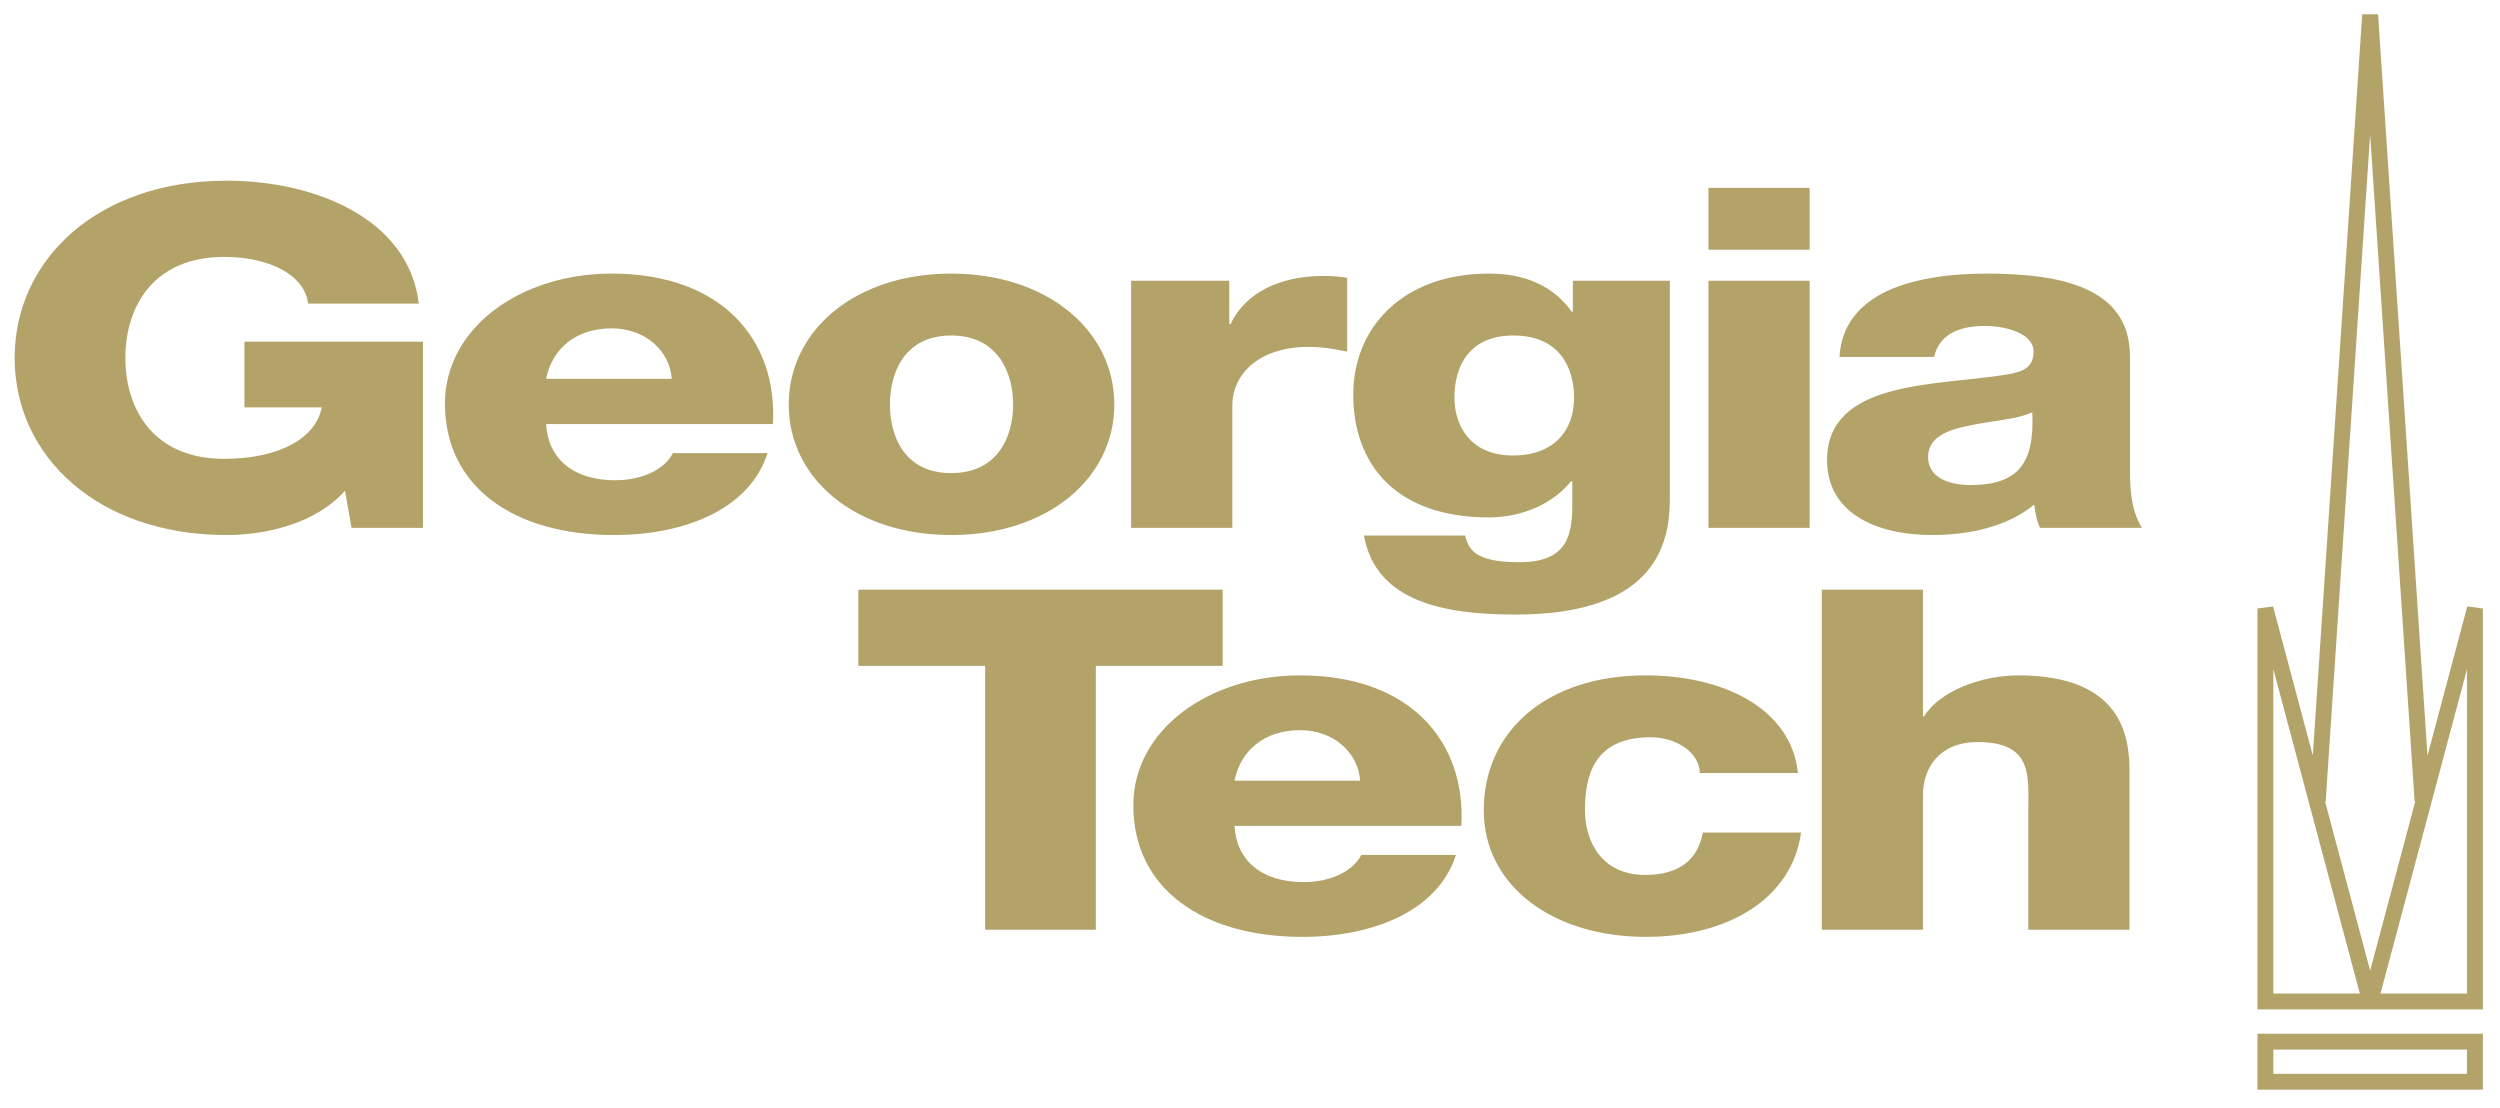
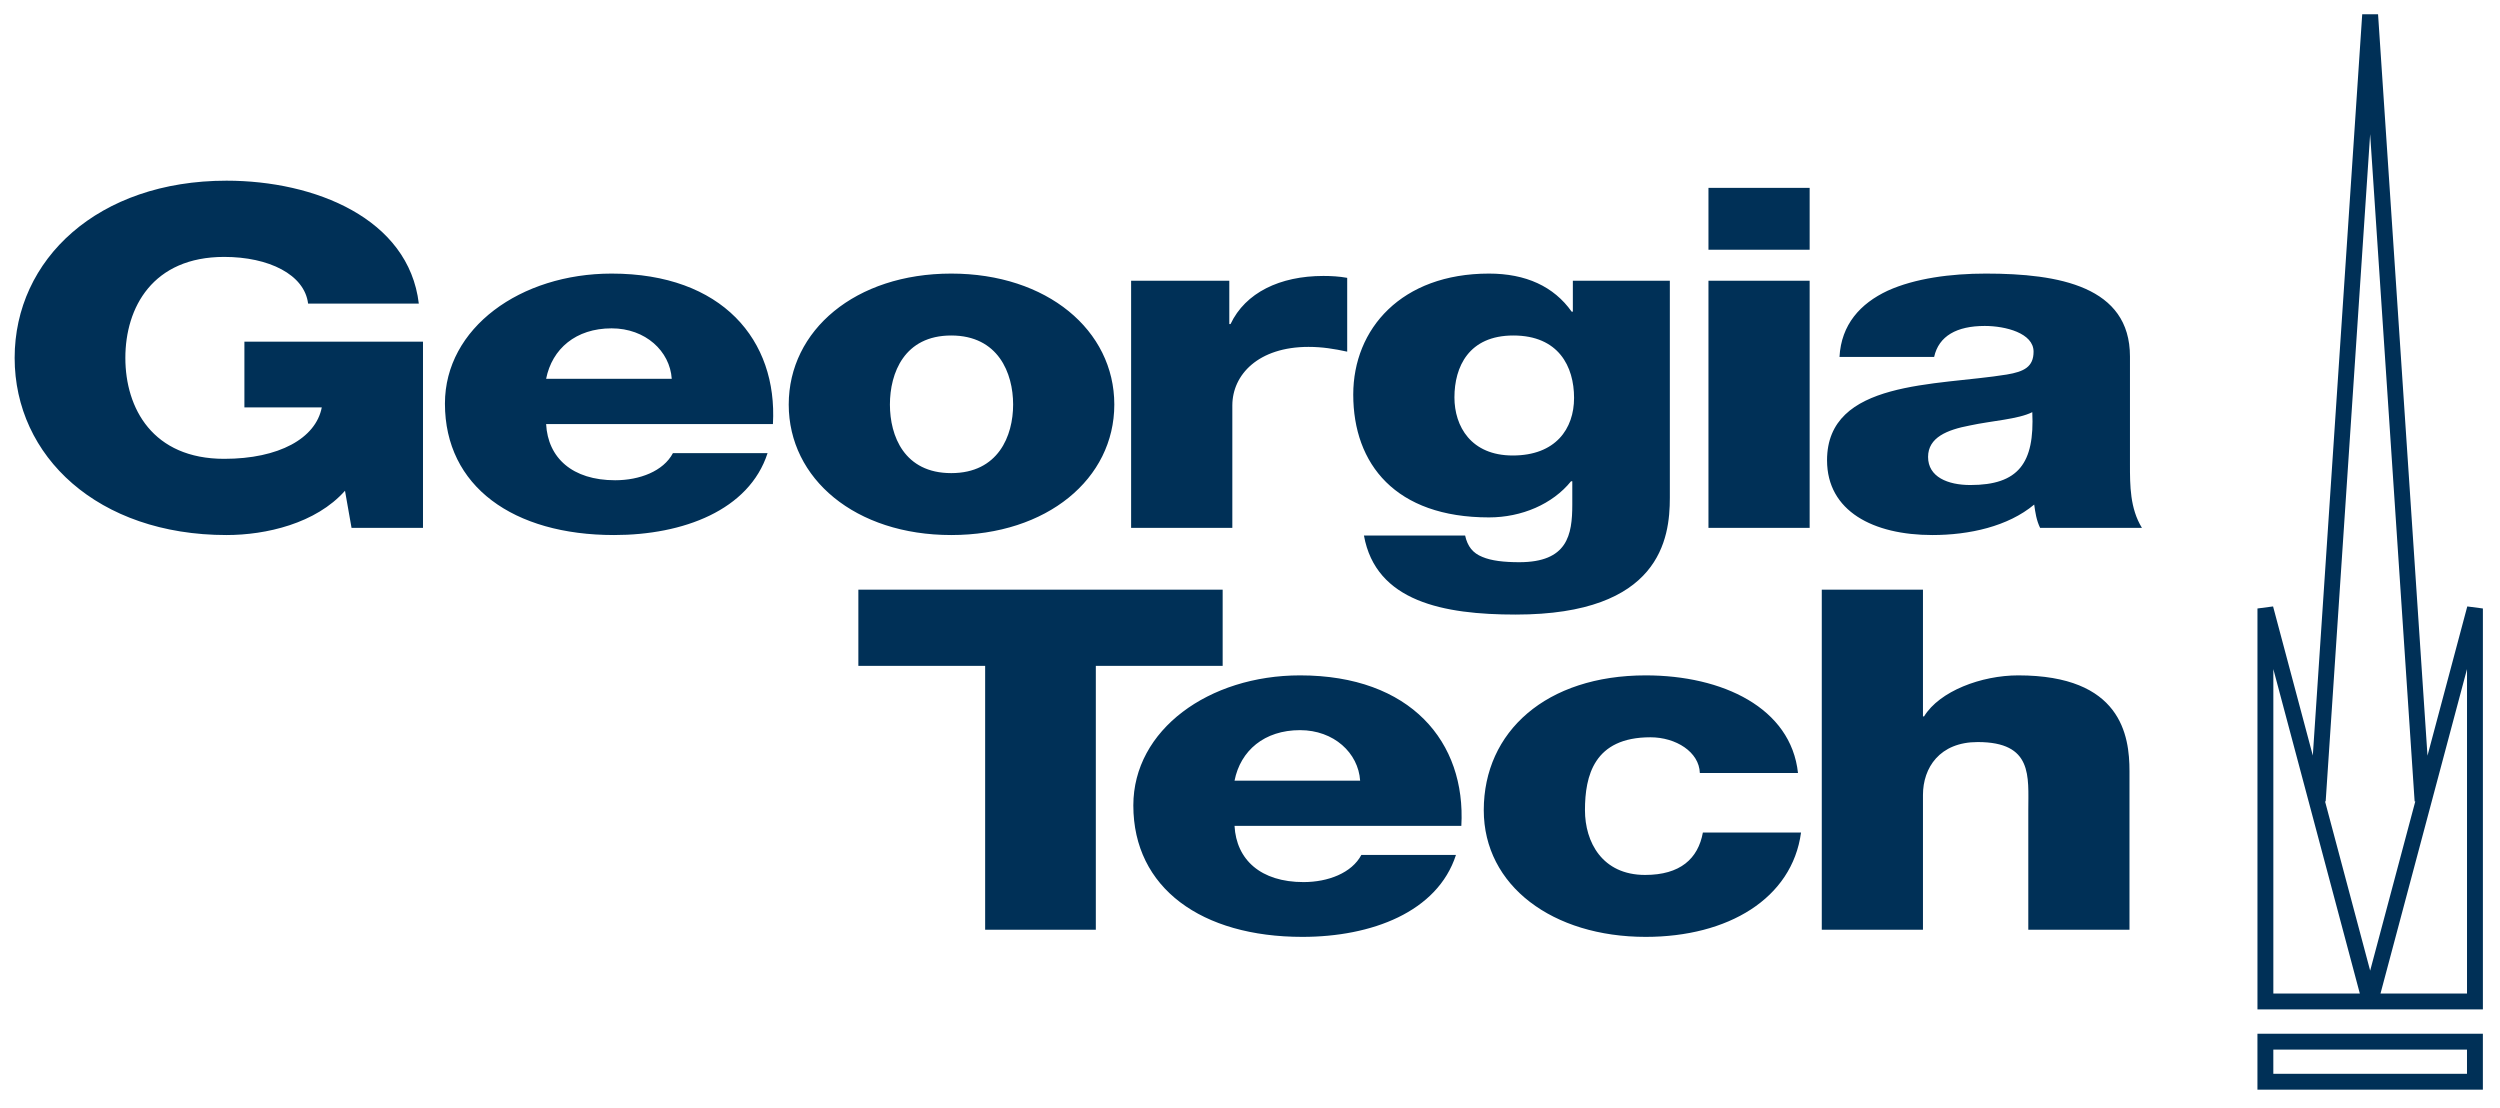
<svg xmlns="http://www.w3.org/2000/svg" height="69.382" viewBox="0 0 156.643 69.382" width="156.64">
  <g transform="matrix(1.25 0 0 -1.25 -213.04 491.19)">
    <g>
-       <path d="m14.197 11.318c-8.056 0-13.277 4.925-13.277 11.104-0 6.175 5.221 11.099 13.277 11.099 2.462 0 5.596-0.716 7.422-2.775l0.41 2.326h4.477v-11.668h-11.19v4.119h4.848c-0.371 1.939-2.683 3.223-6.115 3.223-4.475 0-6.192-3.162-6.192-6.324 0-3.164 1.716-6.328 6.192-6.328 2.797 0 5.034 1.104 5.258 2.926h6.937c-0.634-5.343-6.527-7.702-12.047-7.702zm92.853 0.45v3.878h6.34v-3.878h-6.34zm-68.726 5.371c-5.706 0-10.443 3.402-10.443 8.146 0 5.193 4.29 8.236 10.594 8.236 4.326 0 8.464-1.55 9.621-5.132h-5.93c-0.597 1.133-2.089 1.699-3.619 1.699-2.685 0-4.215-1.402-4.326-3.522h14.211c0.297-5.251-3.17-9.427-10.108-9.427zm21.28 0c-6.005 0-10.182 3.551-10.182 8.205s4.177 8.177 10.182 8.177 10.218-3.523 10.218-8.177-4.213-8.205-10.218-8.205zm33.693 0c-5.485 0-8.504 3.462-8.504 7.58 0 4.355 2.646 7.697 8.504 7.697 2.05 0 3.988-0.833 5.144-2.266h0.077v1.461c0 1.912-0.301 3.612-3.321 3.612-0.967 0-1.752-0.092-2.312-0.33-0.596-0.238-0.932-0.657-1.082-1.342h-6.34c0.746 4.147 4.996 4.953 9.51 4.953 9.067 0 9.657-4.776 9.657-7.311v-13.607h-6.077v1.939h-0.074c-1.118-1.581-2.871-2.386-5.182-2.386zm31.133 0c-2.2 0-4.44 0.297-6.15 1.072-1.72 0.806-2.91 2.12-3.02 4.15h5.93c0.29-1.313 1.42-1.941 3.17-1.941 1.3 0 3.06 0.448 3.06 1.611 0 0.955-0.6 1.254-1.68 1.434-4.4 0.716-11.26 0.327-11.26 5.371 0 3.192 2.9 4.685 6.6 4.685 2.31 0 4.74-0.537 6.38-1.91 0.07 0.509 0.14 0.984 0.37 1.461h6.38c-0.75-1.222-0.75-2.657-0.75-3.967v-6.773c0-4.387-4.44-5.193-9.03-5.193zm-41.508 0.148c-2.723 0-4.886 1.046-5.818 3.016h-0.077v-2.717h-6.152v15.486h6.342v-7.668c0-1.937 1.639-3.672 4.771-3.672 0.858 0 1.605 0.12 2.426 0.299v-4.625c-0.485-0.09-1.007-0.119-1.492-0.119zm24.128 0.299v15.486h6.34v-15.486h-6.34zm-68.726 2.984c2.126 0 3.655 1.431 3.768 3.162h-7.871c0.372-1.881 1.866-3.162 4.103-3.162zm21.28 0.448c2.946 0 3.878 2.357 3.878 4.326 0 1.968-0.932 4.297-3.878 4.297-2.947 0-3.842-2.329-3.842-4.297 0-1.969 0.895-4.326 3.842-4.326zm35.22 0c2.835 0 3.805 1.941 3.805 3.91 0 1.938-1.156 3.609-3.842 3.609-2.611 0-3.654-1.821-3.654-3.641 0-1.91 0.894-3.878 3.691-3.878zm32.516 4.804c0.15 3.193-0.86 4.565-3.88 4.565-1.42 0-2.65-0.508-2.65-1.76 0-1.224 1.2-1.701 2.62-1.971 1.38-0.298 3.02-0.387 3.91-0.834zm-73.555 11.121v4.774h7.944v16.533h6.935v-16.533h7.947v-4.774h-22.826zm60.365 0v21.307h6.34v-8.445c0-1.7 1.04-3.313 3.43-3.313 3.47 0 3.17 2.149 3.17 4.268v7.49h6.34v-9.938c0-2.238-0.52-5.998-6.97-5.998-2.31 0-4.93 0.985-5.9 2.569h-0.07v-7.94h-6.34zm-32.691 5.371c-5.706 0-10.445 3.403-10.445 8.147 0 5.192 4.29 8.238 10.593 8.238 4.325 0 8.465-1.552 9.622-5.135h-5.928c-0.599 1.134-2.09 1.702-3.621 1.702-2.685 0-4.213-1.402-4.325-3.522h14.211c0.297-5.252-3.17-9.43-10.107-9.43zm21.661 0c-6.233 0-10.149 3.521-10.149 8.446 0 4.745 4.327 7.939 10.149 7.939 5.14 0 9.17-2.389 9.73-6.537h-6.15c-0.3 1.641-1.42 2.656-3.62 2.656-2.69 0-3.768-2.061-3.768-4.058 0-2.149 0.56-4.567 4.098-4.567 1.61 0 3.06 0.925 3.1 2.239h6.15c-0.44-4.087-4.73-6.118-9.54-6.118zm-21.661 3.432c2.126 0 3.653 1.432 3.766 3.164h-7.87c0.373-1.882 1.866-3.164 4.104-3.164z" transform="matrix(.8 0 0 -.8 170.43 392.95)" fill="#B3A369" />
-       <path d="m294.49 338.73h-10.504v2.007h10.504v-2.007zm-2.626 14.077-2.627 39.404-2.626-39.404m7.88 9.645-5.253-19.699h5.253v19.699zm-10.504 0 5.251-19.699h-5.251v19.699z" stroke="#B3A369" stroke-width=".796" fill="none" />
+       <path d="m14.197 11.318c-8.056 0-13.277 4.925-13.277 11.104-0 6.175 5.221 11.099 13.277 11.099 2.462 0 5.596-0.716 7.422-2.775l0.41 2.326h4.477v-11.668h-11.19v4.119h4.848c-0.371 1.939-2.683 3.223-6.115 3.223-4.475 0-6.192-3.162-6.192-6.324 0-3.164 1.716-6.328 6.192-6.328 2.797 0 5.034 1.104 5.258 2.926h6.937c-0.634-5.343-6.527-7.702-12.047-7.702zm92.853 0.45v3.878h6.34v-3.878h-6.34zm-68.726 5.371c-5.706 0-10.443 3.402-10.443 8.146 0 5.193 4.29 8.236 10.594 8.236 4.326 0 8.464-1.55 9.621-5.132h-5.93c-0.597 1.133-2.089 1.699-3.619 1.699-2.685 0-4.215-1.402-4.326-3.522h14.211c0.297-5.251-3.17-9.427-10.108-9.427zm21.28 0c-6.005 0-10.182 3.551-10.182 8.205s4.177 8.177 10.182 8.177 10.218-3.523 10.218-8.177-4.213-8.205-10.218-8.205zm33.693 0c-5.485 0-8.504 3.462-8.504 7.58 0 4.355 2.646 7.697 8.504 7.697 2.05 0 3.988-0.833 5.144-2.266h0.077v1.461c0 1.912-0.301 3.612-3.321 3.612-0.967 0-1.752-0.092-2.312-0.33-0.596-0.238-0.932-0.657-1.082-1.342h-6.34c0.746 4.147 4.996 4.953 9.51 4.953 9.067 0 9.657-4.776 9.657-7.311v-13.607h-6.077v1.939h-0.074c-1.118-1.581-2.871-2.386-5.182-2.386zm31.133 0c-2.2 0-4.44 0.297-6.15 1.072-1.72 0.806-2.91 2.12-3.02 4.15h5.93c0.29-1.313 1.42-1.941 3.17-1.941 1.3 0 3.06 0.448 3.06 1.611 0 0.955-0.6 1.254-1.68 1.434-4.4 0.716-11.26 0.327-11.26 5.371 0 3.192 2.9 4.685 6.6 4.685 2.31 0 4.74-0.537 6.38-1.91 0.07 0.509 0.14 0.984 0.37 1.461h6.38c-0.75-1.222-0.75-2.657-0.75-3.967v-6.773c0-4.387-4.44-5.193-9.03-5.193zm-41.508 0.148c-2.723 0-4.886 1.046-5.818 3.016h-0.077v-2.717h-6.152v15.486h6.342v-7.668c0-1.937 1.639-3.672 4.771-3.672 0.858 0 1.605 0.12 2.426 0.299v-4.625c-0.485-0.09-1.007-0.119-1.492-0.119zm24.128 0.299v15.486h6.34v-15.486h-6.34zm-68.726 2.984c2.126 0 3.655 1.431 3.768 3.162h-7.871c0.372-1.881 1.866-3.162 4.103-3.162zm21.28 0.448c2.946 0 3.878 2.357 3.878 4.326 0 1.968-0.932 4.297-3.878 4.297-2.947 0-3.842-2.329-3.842-4.297 0-1.969 0.895-4.326 3.842-4.326zm35.22 0c2.835 0 3.805 1.941 3.805 3.91 0 1.938-1.156 3.609-3.842 3.609-2.611 0-3.654-1.821-3.654-3.641 0-1.91 0.894-3.878 3.691-3.878zm32.516 4.804c0.15 3.193-0.86 4.565-3.88 4.565-1.42 0-2.65-0.508-2.65-1.76 0-1.224 1.2-1.701 2.62-1.971 1.38-0.298 3.02-0.387 3.91-0.834zm-73.555 11.121v4.774h7.944v16.533h6.935v-16.533h7.947v-4.774h-22.826zm60.365 0v21.307h6.34v-8.445c0-1.7 1.04-3.313 3.43-3.313 3.47 0 3.17 2.149 3.17 4.268v7.49h6.34v-9.938c0-2.238-0.52-5.998-6.97-5.998-2.31 0-4.93 0.985-5.9 2.569h-0.07v-7.94h-6.34zm-32.691 5.371c-5.706 0-10.445 3.403-10.445 8.147 0 5.192 4.29 8.238 10.593 8.238 4.325 0 8.465-1.552 9.622-5.135h-5.928c-0.599 1.134-2.09 1.702-3.621 1.702-2.685 0-4.213-1.402-4.325-3.522h14.211c0.297-5.252-3.17-9.43-10.107-9.43zm21.661 0c-6.233 0-10.149 3.521-10.149 8.446 0 4.745 4.327 7.939 10.149 7.939 5.14 0 9.17-2.389 9.73-6.537h-6.15c-0.3 1.641-1.42 2.656-3.62 2.656-2.69 0-3.768-2.061-3.768-4.058 0-2.149 0.56-4.567 4.098-4.567 1.61 0 3.06 0.925 3.1 2.239h6.15c-0.44-4.087-4.73-6.118-9.54-6.118zm-21.661 3.432c2.126 0 3.653 1.432 3.766 3.164h-7.87c0.373-1.882 1.866-3.164 4.104-3.164z" transform="matrix(.8 0 0 -.8 170.43 392.95)" fill="#003057" />
+       <path d="m294.49 338.73h-10.504v2.007h10.504v-2.007zm-2.626 14.077-2.627 39.404-2.626-39.404m7.88 9.645-5.253-19.699h5.253v19.699zm-10.504 0 5.251-19.699h-5.251v19.699z" stroke="#003057" stroke-width=".796" fill="none" />
    </g>
  </g>
</svg>
